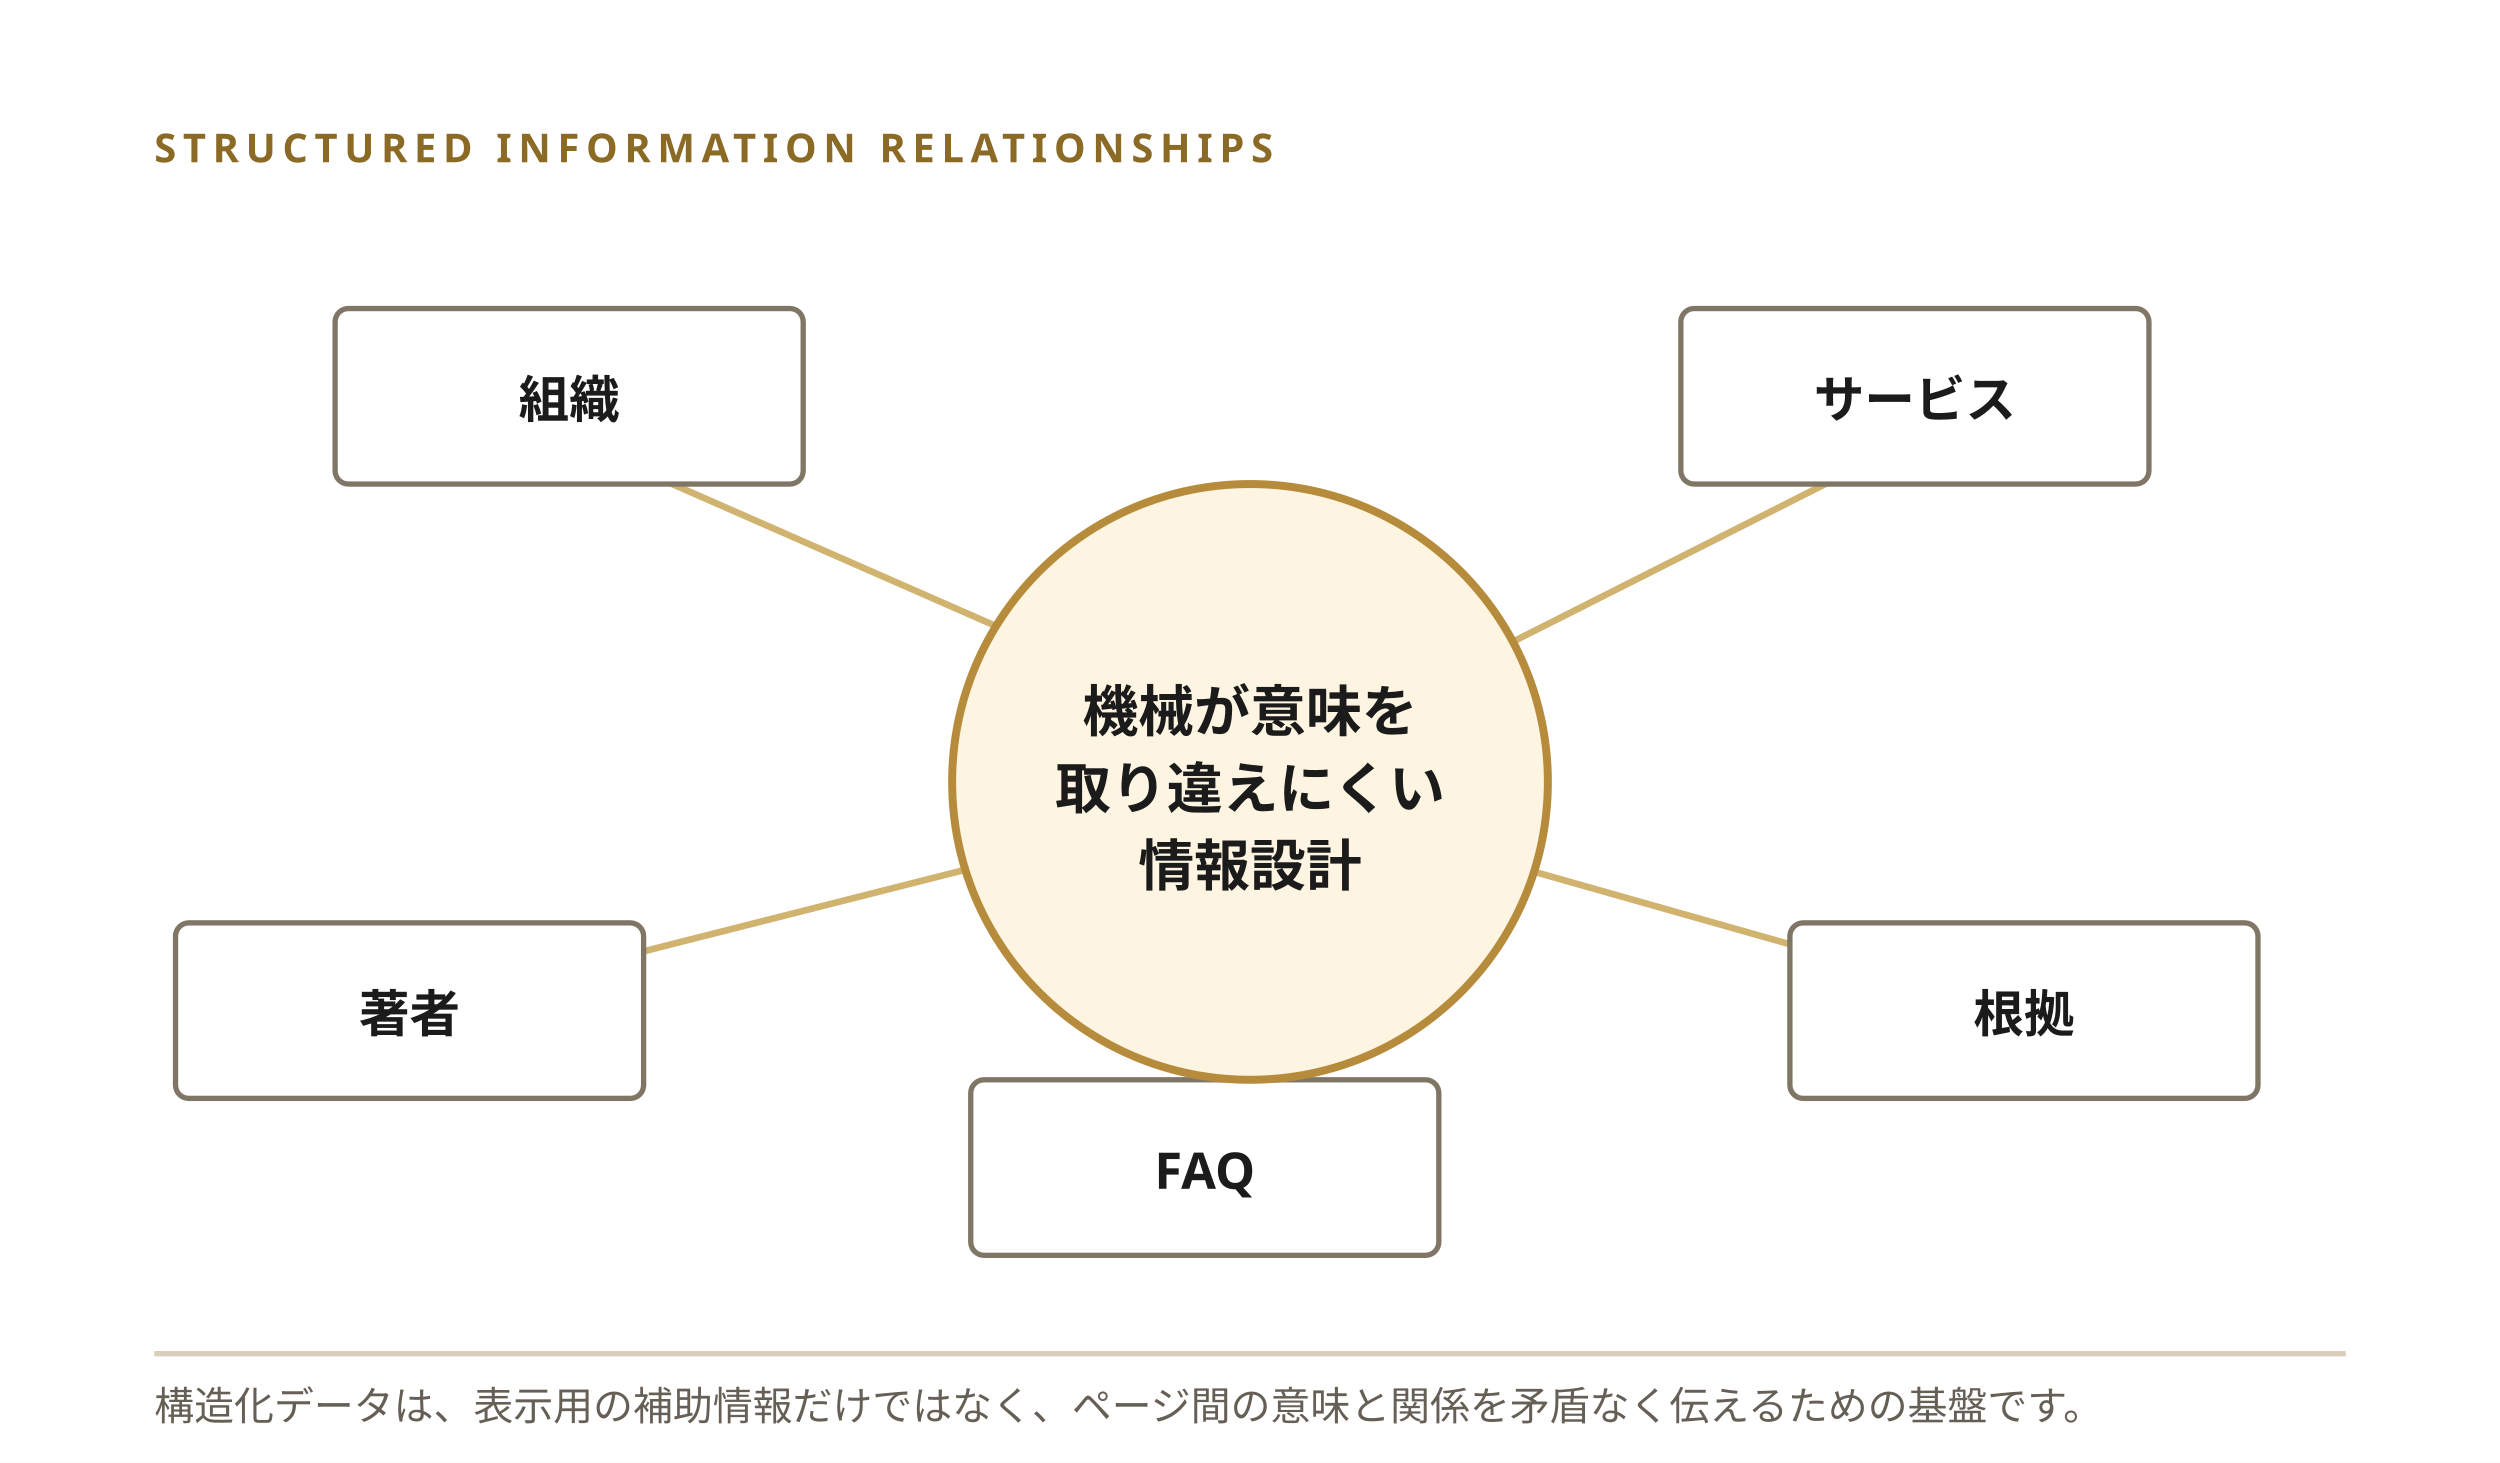
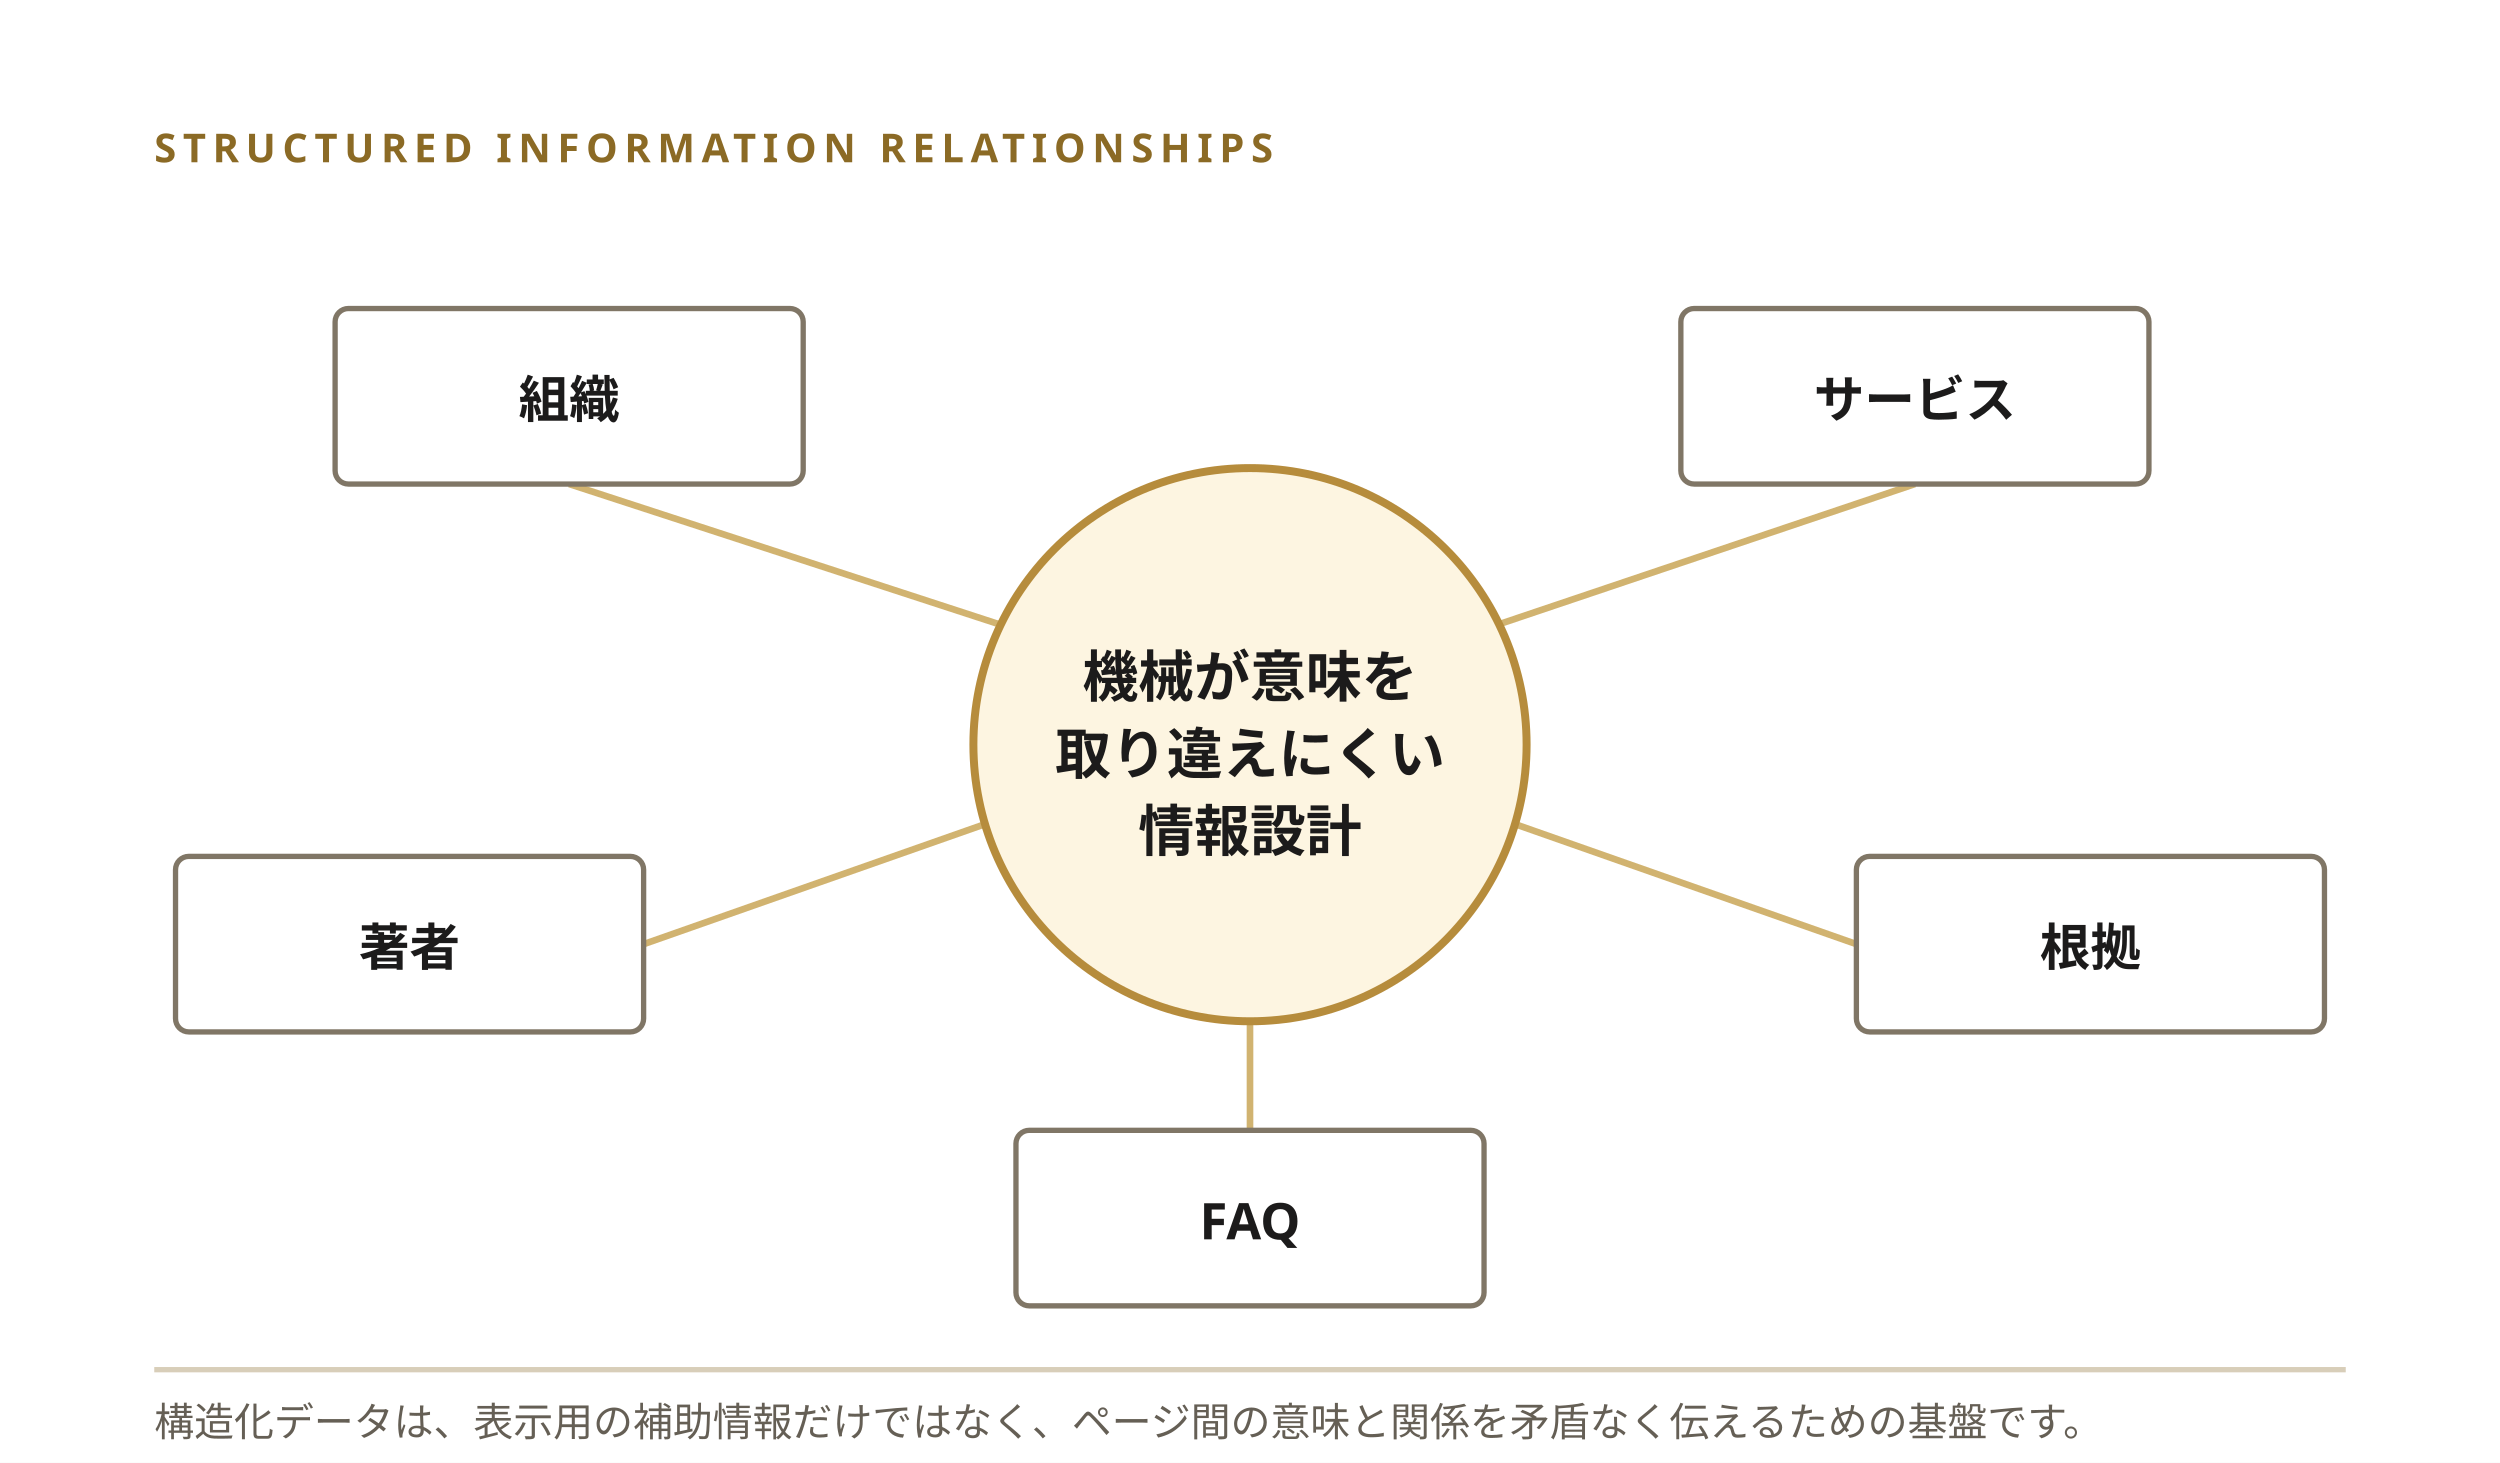
<svg xmlns="http://www.w3.org/2000/svg" viewBox="0 0 940 550" role="img" aria-labelledby="title desc">
  <rect width="940" height="550" fill="#fff" />
  <text x="58" y="61" fill="#8b6a25" font-family="system-ui, sans-serif" font-size="15" font-weight="700" letter-spacing="2.5">STRUCTURED INFORMATION RELATIONSHIPS</text>
  <g stroke="#d1b370" stroke-width="2.5" fill="none">
-     <path d="M214 165L467 276" />
-     <path d="M720 165L500 276" />
-     <path d="M154 380L438 308" />
-     <path d="M453 439L469 342" />
-     <path d="M761 380L507 308" />
+     <path d="M214 182L398 242" />
+     <path d="M720 182L542 242" />
+     <path d="M242 355L370 310" />
+     <path d="M470 425L470 384" />
+     <path d="M698 355L570 310" />
  </g>
  <g font-family="system-ui, sans-serif" text-anchor="middle" font-size="19" font-weight="800" fill="#1c1b1b">
    <rect x="126" y="116" width="176" height="66" rx="5" fill="#fff" stroke="#807666" stroke-width="2" />
    <text x="214" y="157">組織</text>
    <rect x="632" y="116" width="176" height="66" rx="5" fill="#fff" stroke="#807666" stroke-width="2" />
    <text x="720" y="157">サービス</text>
-     <rect x="66" y="347" width="176" height="66" rx="5" fill="#fff" stroke="#807666" stroke-width="2" />
-     <text x="154" y="388">著者</text>
-     <rect x="365" y="406" width="176" height="66" rx="5" fill="#fff" stroke="#807666" stroke-width="2" />
-     <text x="453" y="447">FAQ</text>
-     <rect x="673" y="347" width="176" height="66" rx="5" fill="#fff" stroke="#807666" stroke-width="2" />
-     <text x="761" y="388">根拠</text>
+     <rect x="66" y="322" width="176" height="66" rx="5" fill="#fff" stroke="#807666" stroke-width="2" />
+     <text x="154" y="363">著者</text>
+     <rect x="382" y="425" width="176" height="66" rx="5" fill="#fff" stroke="#807666" stroke-width="2" />
+     <text x="470" y="466">FAQ</text>
+     <rect x="698" y="322" width="176" height="66" rx="5" fill="#fff" stroke="#807666" stroke-width="2" />
+     <text x="786" y="363">根拠</text>
  </g>
-   <circle cx="470" cy="294" r="112" fill="#fdf5e1" stroke="#b68c3c" stroke-width="3" />
+   <circle cx="470" cy="280" r="104" fill="#fdf5e1" stroke="#b68c3c" stroke-width="3" />
  <g text-anchor="middle" font-family="system-ui, sans-serif">
-     <text x="470" y="275" fill="#1c1b1b" font-size="21" font-weight="900">機械が意味を</text>
-     <text x="470" y="304" fill="#1c1b1b" font-size="21" font-weight="900">取り違えにくい</text>
-     <text x="470" y="333" fill="#1c1b1b" font-size="21" font-weight="900">情報設計</text>
+     <text x="470" y="262" fill="#1c1b1b" font-size="21" font-weight="900">機械が意味を</text>
+     <text x="470" y="291" fill="#1c1b1b" font-size="21" font-weight="900">取り違えにくい</text>
+     <text x="470" y="320" fill="#1c1b1b" font-size="21" font-weight="900">情報設計</text>
  </g>
-   <path d="M58 509H882" stroke="#d8ceb9" stroke-width="2" />
-   <text x="58" y="534" fill="#655f55" font-family="system-ui, sans-serif" font-size="15">構造化データは、表示用の補助情報だけではなく、ページ間の意味と関係を矛盾なく伝えるための基盤です。</text>
+   <path d="M58 515H882" stroke="#d8ceb9" stroke-width="2" />
+   <text x="58" y="540" fill="#655f55" font-family="system-ui, sans-serif" font-size="15">構造化データは、表示用の補助情報だけではなく、ページ間の意味と関係を矛盾なく伝えるための基盤です。</text>
</svg>
